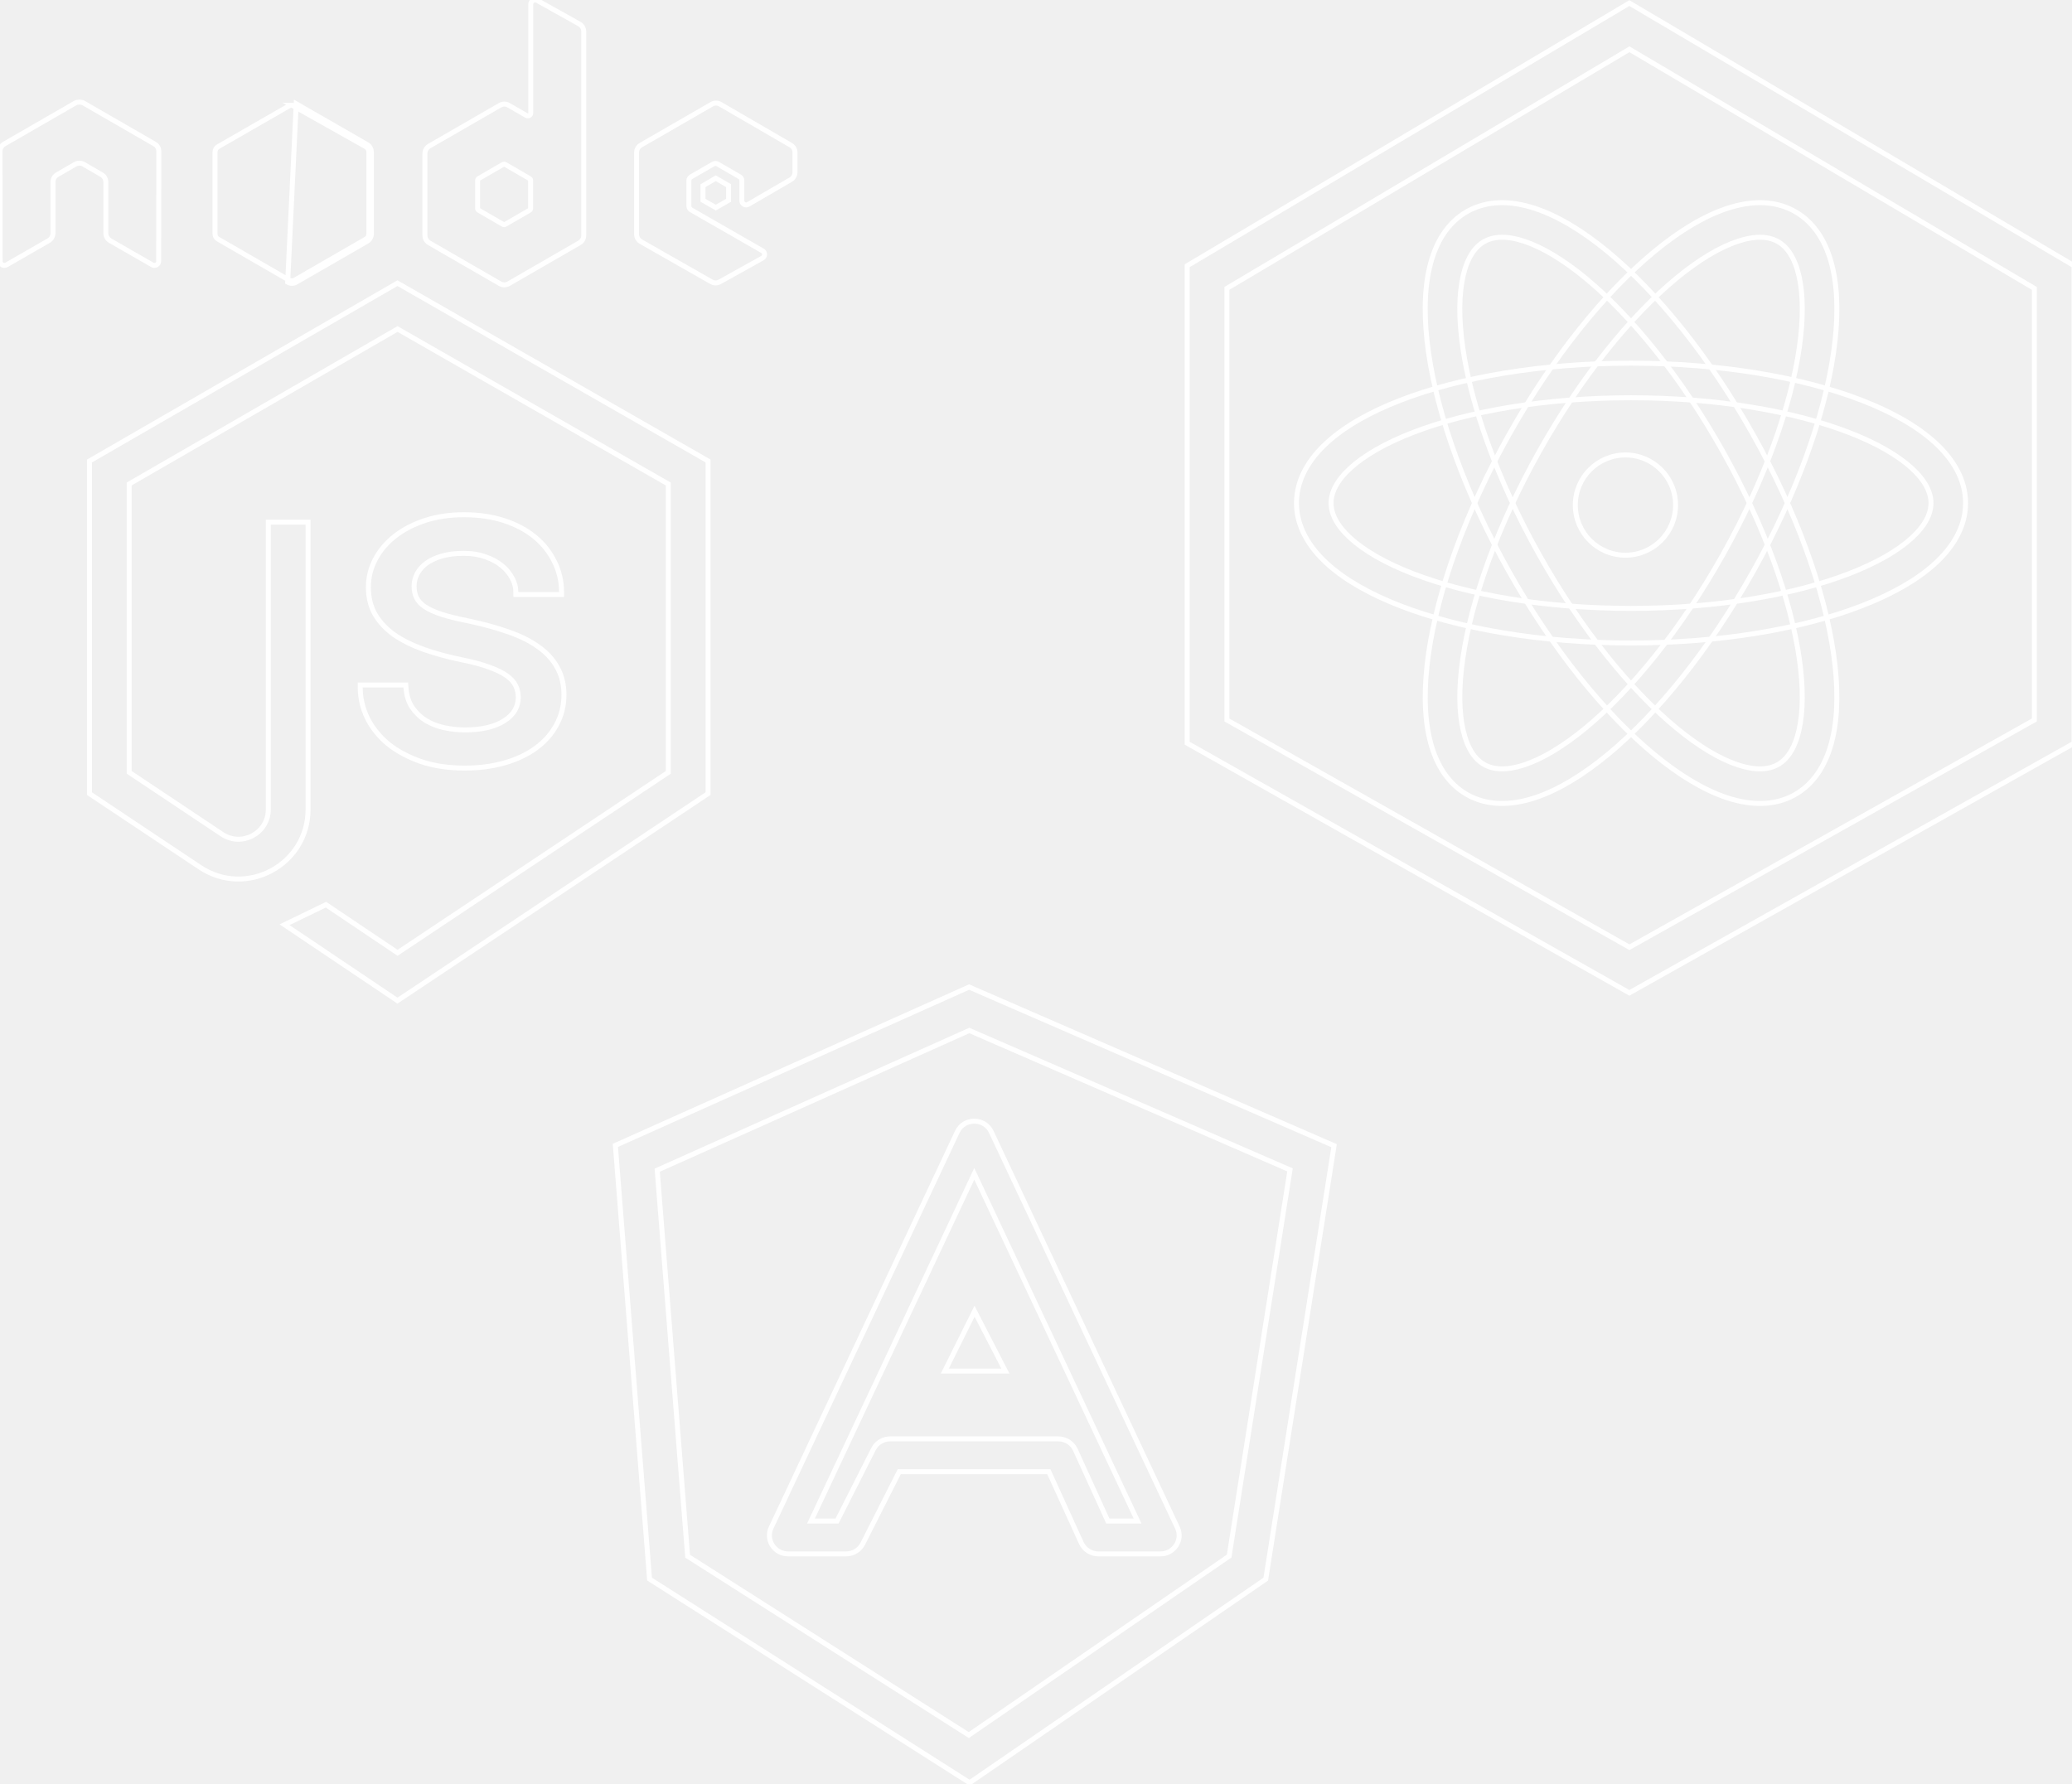
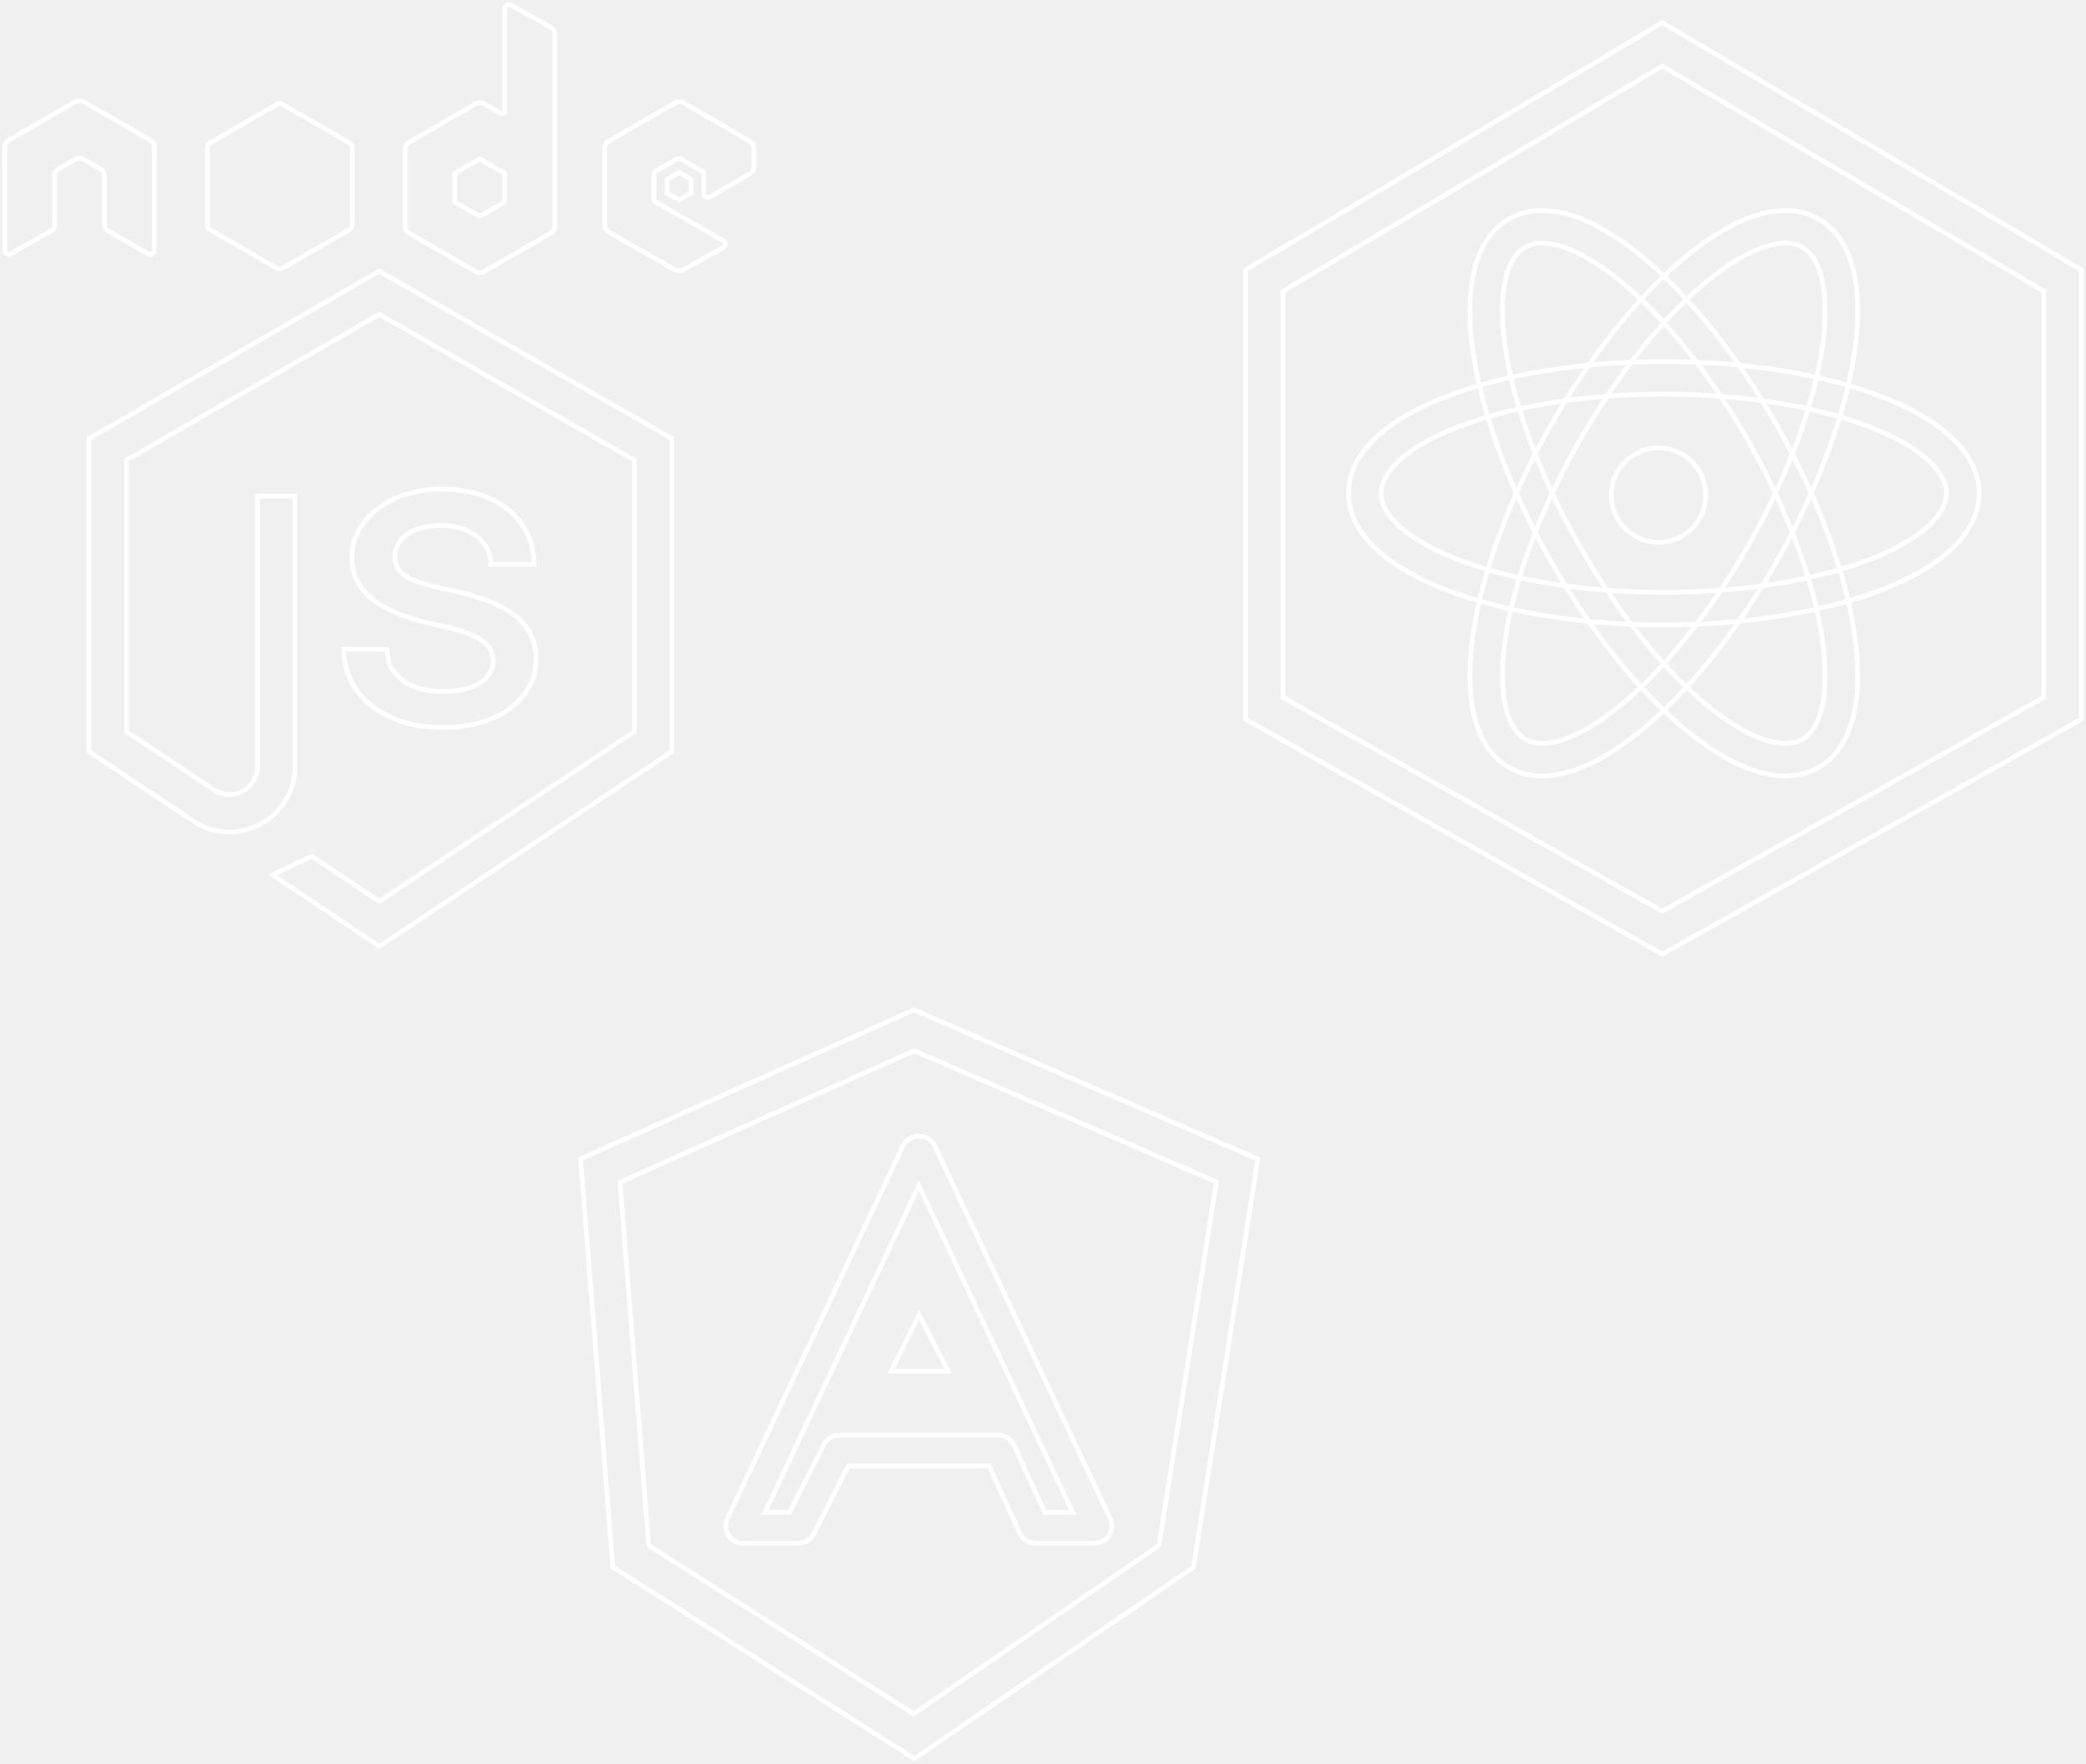
- <svg xmlns="http://www.w3.org/2000/svg" width="417" height="359" fill="none">
-   <rect id="backgroundrect" width="100%" height="100%" x="0" y="0" fill="none" stroke="none" class="" style="" />
-   <g class="currentLayer" style="">
-     <path d="M134.5,155.474 L80.009,191.801 L65.604,182.114 L57.268,186.149 L79.99,201.428 L142.5,159.755 V92.796 L79.991,57 L18,92.805 V159.755 L40.234,174.578 C49.538,180.78 62,174.111 62,162.929 V105.114 H54 V162.929 C54,167.721 48.659,170.58 44.672,167.921 L26,155.474 V97.423 L80.009,66.229 L134.5,97.433 V155.474 z" stroke="white" id="svg_1" class="" />
-     <path d="M103.778,138.021 L103.778,138.021 L103.781,138.028 C104.126,138.721 104.305,139.519 104.305,140.431 C104.277,142.346 103.366,143.893 101.48,145.093 C99.581,146.301 96.954,146.931 93.554,146.931 C92.202,146.931 90.833,146.786 89.448,146.496 C88.084,146.21 86.838,145.725 85.708,145.043 C84.62,144.369 83.697,143.484 82.938,142.383 C82.229,141.311 81.807,139.974 81.694,138.35 L81.661,137.884 H81.195 H73 H72.5 V138.384 C72.5,140.512 72.976,142.561 73.923,144.528 L73.923,144.528 L73.925,144.534 C74.903,146.501 76.292,148.234 78.084,149.731 L78.084,149.731 L78.091,149.736 C79.914,151.204 82.122,152.388 84.706,153.295 L84.711,153.296 C87.312,154.179 90.262,154.615 93.554,154.615 C96.429,154.615 99.089,154.269 101.532,153.571 C103.97,152.874 106.078,151.886 107.846,150.598 C109.614,149.31 110.994,147.754 111.977,145.933 C112.994,144.102 113.5,142.072 113.5,139.855 C113.5,137.792 113.056,135.953 112.153,134.354 C111.285,132.766 110.021,131.39 108.374,130.224 C106.732,129.031 104.723,128.031 102.357,127.217 C99.999,126.377 97.335,125.644 94.366,125.016 L94.366,125.016 L94.36,125.015 C92.127,124.572 90.287,124.116 88.836,123.649 C87.418,123.183 86.298,122.666 85.463,122.107 C84.661,121.55 84.124,120.944 83.817,120.299 C83.499,119.633 83.334,118.862 83.334,117.974 C83.334,117.137 83.534,116.324 83.943,115.529 C84.348,114.742 84.945,114.041 85.747,113.428 C86.577,112.817 87.612,112.321 88.866,111.948 C90.14,111.578 91.626,111.389 93.332,111.389 C94.969,111.389 96.416,111.62 97.682,112.073 L97.685,112.074 C98.998,112.533 100.097,113.131 100.989,113.861 C101.886,114.594 102.58,115.433 103.078,116.38 L103.078,116.38 L103.081,116.386 C103.576,117.298 103.818,118.227 103.818,119.178 V119.678 H104.318 H112.513 H113.013 V119.178 C113.013,116.995 112.539,114.958 111.588,113.074 C110.669,111.166 109.354,109.506 107.649,108.097 C105.939,106.685 103.874,105.587 101.461,104.799 C99.04,104.007 96.328,103.615 93.332,103.615 C90.541,103.615 87.963,103.993 85.604,104.753 L85.602,104.754 C83.282,105.512 81.265,106.547 79.56,107.864 C77.855,109.181 76.522,110.735 75.571,112.524 C74.616,114.292 74.139,116.2 74.139,118.242 C74.139,120.309 74.6,122.151 75.536,123.753 L75.536,123.753 L75.538,123.756 C76.464,125.309 77.756,126.666 79.4,127.83 L79.4,127.83 L79.409,127.836 C81.074,128.963 83.048,129.931 85.323,130.745 L85.325,130.745 C87.624,131.556 90.156,132.245 92.921,132.814 L92.925,132.814 C95.153,133.257 97,133.755 98.472,134.307 L98.472,134.307 L98.48,134.31 C99.96,134.835 101.124,135.411 101.99,136.028 C102.854,136.646 103.439,137.313 103.778,138.021 z" stroke="white" id="svg_2" class="" />
-     <path d="M107.675,0 C107.524,0 107.376,0.04 107.245,0.114 C107.116,0.19 107.008,0.299 106.933,0.429 C106.857,0.559 106.817,0.707 106.817,0.858 V22.725 C106.817,22.94 106.717,23.132 106.531,23.24 C106.44,23.293 106.336,23.321 106.231,23.321 C106.125,23.321 106.022,23.293 105.931,23.24 L102.357,21.182 C102.096,21.031 101.8,20.952 101.499,20.952 C101.198,20.952 100.902,21.031 100.641,21.182 L86.374,29.414 C85.841,29.722 85.517,30.314 85.517,30.929 V47.394 C85.517,48.009 85.841,48.573 86.374,48.881 L100.641,57.113 C100.902,57.265 101.198,57.344 101.499,57.344 C101.8,57.344 102.096,57.265 102.357,57.113 L116.624,48.881 C116.885,48.73 117.102,48.514 117.252,48.253 C117.403,47.992 117.482,47.696 117.481,47.394 V6.346 C117.481,6.038 117.399,5.735 117.243,5.469 C117.087,5.203 116.864,4.982 116.595,4.831 L108.103,0.086 C107.97,0.011 107.822,-0.002 107.675,0 V0 zM15.897,20.553 C15.625,20.564 15.369,20.611 15.125,20.753 L0.858,28.985 C0.596,29.136 0.379,29.352 0.229,29.613 C0.078,29.874 -0.001,30.17 0,30.472 L0.029,52.569 C0.029,52.876 0.187,53.162 0.457,53.312 C0.587,53.39 0.735,53.431 0.886,53.431 C1.037,53.431 1.186,53.39 1.315,53.312 L9.778,48.452 C10.314,48.134 10.664,47.58 10.664,46.966 V36.646 C10.664,36.031 10.988,35.466 11.522,35.16 L15.124,33.073 C15.385,32.922 15.681,32.843 15.982,32.844 C16.276,32.844 16.578,32.918 16.84,33.073 L20.443,35.16 C20.704,35.31 20.921,35.526 21.072,35.787 C21.223,36.049 21.302,36.345 21.301,36.646 V46.965 C21.301,47.58 21.654,48.137 22.187,48.452 L30.65,53.312 C30.779,53.39 30.927,53.431 31.079,53.431 C31.23,53.431 31.378,53.39 31.508,53.312 C31.638,53.236 31.746,53.128 31.822,52.997 C31.897,52.867 31.937,52.719 31.937,52.568 L31.964,30.472 C31.966,30.17 31.888,29.874 31.737,29.613 C31.586,29.351 31.369,29.135 31.107,28.985 L16.84,20.753 C16.599,20.611 16.342,20.564 16.068,20.553 H15.897 zM144.1,20.753 C143.802,20.753 143.51,20.828 143.242,20.982 L128.975,29.214 C128.714,29.365 128.497,29.581 128.346,29.842 C128.196,30.103 128.117,30.399 128.117,30.701 V47.166 C128.117,47.785 128.466,48.346 129.003,48.652 L143.156,56.713 C143.679,57.011 144.317,57.034 144.843,56.741 L153.421,51.968 C153.693,51.817 153.877,51.535 153.878,51.225 C153.879,51.074 153.84,50.925 153.765,50.795 C153.69,50.664 153.581,50.556 153.449,50.481 L139.096,42.249 C138.828,42.095 138.639,41.785 138.639,41.477 V36.332 C138.639,36.024 138.83,35.742 139.096,35.588 L143.557,33.016 C143.687,32.94 143.835,32.9 143.985,32.9 C144.136,32.9 144.284,32.94 144.414,33.016 L148.874,35.588 C149.005,35.664 149.113,35.772 149.189,35.902 C149.264,36.033 149.304,36.181 149.303,36.331 V40.391 C149.303,40.541 149.342,40.689 149.418,40.82 C149.493,40.95 149.601,41.058 149.732,41.134 C150,41.288 150.323,41.288 150.59,41.134 L159.139,36.161 C159.4,36.01 159.616,35.793 159.767,35.532 C159.917,35.271 159.997,34.975 159.997,34.674 V30.701 C159.997,30.087 159.671,29.523 159.139,29.214 L144.958,20.982 C144.697,20.831 144.401,20.752 144.1,20.753 V20.753 zM101.441,33.045 C101.516,33.045 101.604,33.063 101.67,33.101 L106.56,35.931 C106.692,36.008 106.788,36.15 106.788,36.303 V41.963 C106.788,42.116 106.693,42.258 106.56,42.335 L101.67,45.164 C101.605,45.202 101.531,45.221 101.456,45.221 C101.381,45.221 101.307,45.202 101.242,45.164 L96.353,42.335 C96.219,42.257 96.124,42.116 96.124,41.963 V36.303 C96.124,36.149 96.22,36.009 96.353,35.931 L101.242,33.102 C101.302,33.064 101.371,33.045 101.442,33.045 V33.045 H101.441 z" stroke="white" id="svg_3" class="" />
-     <path d="M58.756,21.168 L58.755,21.168 C58.543,21.168 58.335,21.222 58.147,21.33 L58.147,21.33 L43.88,29.534 C43.88,29.534 43.88,29.534 43.88,29.534 C43.51,29.747 43.272,30.17 43.272,30.616 V47.081 C43.272,47.518 43.502,47.916 43.881,48.135 L58.147,56.367 L58.148,56.367 C58.333,56.474 58.542,56.531 58.755,56.531 C58.968,56.531 59.177,56.474 59.362,56.367 L59.363,56.367 L73.63,48.134 L73.63,48.134 C73.815,48.028 73.969,47.874 74.075,47.69 C74.182,47.505 74.238,47.295 74.237,47.082 L74.237,47.081 L74.237,30.616 C74.237,30.169 74,29.747 73.631,29.534 L58.756,21.168 zM58.756,21.168 C58.969,21.168 59.178,21.223 59.363,21.33 L59.364,21.33 L73.63,29.534 L58.756,21.168 zM73.88,29.101 L59.613,20.897 L57.897,56.8 C58.158,56.951 58.454,57.031 58.755,57.031 C59.056,57.031 59.352,56.951 59.613,56.8 L73.88,48.567 C74.141,48.417 74.358,48.2 74.508,47.939 C74.659,47.678 74.738,47.382 74.737,47.081 V30.616 C74.737,30 74.413,29.408 73.88,29.101 zM141.484,40.319 V37.378 L144.057,35.877 L146.631,37.378 V40.318 L144.057,41.793 L141.484,40.319 z" stroke="white" id="svg_4" class="" />
-     <path fill-rule="evenodd" clip-rule="evenodd" d="M195.032,198.692 L268.488,230.63 L254.739,317.886 L195.141,358.86 L130.724,317.867 L123.846,230.566 L195.032,198.692 zM195.079,207.436 L132.265,235.562 L138.386,313.261 L194.97,349.269 L247.372,313.242 L259.622,235.498 L195.079,207.436 z" stroke="white" id="svg_5" class="" />
-     <path fill-rule="evenodd" clip-rule="evenodd" d="M196.079,236.289 L163.214,306.185 H168.458 L175.793,291.7 C176.432,290.439 177.737,289.642 179.165,289.642 H212.98 C214.464,289.642 215.809,290.501 216.418,291.837 L222.957,306.185 H228.943 L196.079,236.289 zM192.659,227.847 C194.01,224.974 198.147,224.974 199.498,227.847 L236.956,307.513 C238.116,309.98 236.291,312.803 233.537,312.803 H221.061 C219.578,312.803 218.232,311.944 217.623,310.608 L211.084,296.259 H180.977 L173.642,310.745 C173.003,312.006 171.698,312.803 170.27,312.803 H158.62 C155.865,312.803 154.041,309.98 155.201,307.513 L192.659,227.847 zM196.133,263.954 L190.147,275.994 H202.34 L196.133,263.954 z" stroke="white" id="svg_6" class="" />
-     <path fill-rule="evenodd" clip-rule="evenodd" d="M327.917,0.621 L417.423,53.487 V149.611 L327.917,199.86 L238.923,149.605 V53.494 L327.917,0.621 zM327.929,9.919 L246.923,58.046 V144.935 L327.929,190.679 L409.423,144.928 V58.053 L327.929,9.919 z" stroke="white" id="svg_7" class="" />
-     <path fill-rule="evenodd" clip-rule="evenodd" d="M362.123,69.942 C360.44,81.681 355.219,96.544 346.747,111.643 C338.275,126.743 328.311,138.945 319.169,146.499 C314.589,150.284 310.361,152.781 306.757,153.971 C303.156,155.16 300.547,154.941 298.719,153.915 C296.89,152.889 295.343,150.777 294.482,147.084 C293.62,143.388 293.547,138.478 294.391,132.596 C296.074,120.857 301.295,105.994 309.767,90.895 C318.239,75.796 328.203,63.593 337.345,56.039 C341.925,52.254 346.153,49.757 349.757,48.567 C353.358,47.378 355.967,47.597 357.795,48.623 C359.624,49.649 361.171,51.762 362.032,55.455 C362.894,59.15 362.967,64.06 362.123,69.942 zM368.813,53.873 C367.686,49.041 365.318,44.86 361.202,42.55 C357.087,40.241 352.285,40.399 347.573,41.955 C342.864,43.511 337.878,46.566 332.909,50.672 C322.953,58.899 312.477,71.835 303.695,87.488 C294.912,103.141 289.331,118.823 287.498,131.608 C286.583,137.989 286.574,143.836 287.701,148.665 C288.828,153.498 291.196,157.678 295.311,159.988 C299.427,162.297 304.229,162.139 308.941,160.583 C313.65,159.027 318.636,155.972 323.605,151.866 C333.561,143.639 344.037,130.703 352.819,115.05 C361.602,99.397 367.183,83.716 369.016,70.93 C369.931,64.549 369.94,58.702 368.813,53.873 z" stroke="white" id="svg_8" class="" />
-     <path fill-rule="evenodd" clip-rule="evenodd" d="M294.387,69.942 C296.07,81.681 301.291,96.544 309.763,111.643 C318.235,126.743 328.199,138.945 337.341,146.499 C341.921,150.284 346.149,152.781 349.753,153.971 C353.354,155.16 355.963,154.941 357.792,153.915 C359.62,152.889 361.167,150.777 362.028,147.084 C362.891,143.388 362.963,138.478 362.12,132.596 C360.436,120.857 355.215,105.994 346.743,90.895 C338.271,75.796 328.307,63.593 319.165,56.039 C314.585,52.254 310.357,49.757 306.753,48.567 C303.152,47.378 300.543,47.597 298.715,48.623 C296.886,49.649 295.339,51.762 294.478,55.455 C293.616,59.15 293.543,64.06 294.387,69.942 zM287.697,53.873 C288.824,49.041 291.192,44.86 295.308,42.55 C299.423,40.241 304.226,40.399 308.937,41.955 C313.646,43.511 318.632,46.566 323.601,50.672 C333.557,58.899 344.033,71.835 352.815,87.488 C361.598,103.141 367.179,118.823 369.012,131.608 C369.927,137.989 369.936,143.836 368.809,148.665 C367.682,153.498 365.314,157.678 361.199,159.988 C357.083,162.297 352.281,162.139 347.569,160.583 C342.86,159.027 337.874,155.972 332.906,151.866 C322.949,143.639 312.473,130.703 303.691,115.05 C294.908,99.397 289.327,83.716 287.494,70.93 C286.579,64.549 286.57,58.702 287.697,53.873 z" stroke="white" id="svg_9" class="" />
-     <path fill-rule="evenodd" clip-rule="evenodd" d="M284.361,115.475 C295.422,119.751 310.939,122.47 328.253,122.47 C345.567,122.47 361.084,119.751 372.145,115.475 C377.687,113.332 381.934,110.867 384.735,108.307 C387.534,105.748 388.62,103.365 388.62,101.269 C388.62,99.172 387.534,96.79 384.735,94.231 C381.934,91.671 377.687,89.205 372.145,87.063 C361.084,82.787 345.567,80.068 328.253,80.068 C310.939,80.068 295.422,82.787 284.361,87.063 C278.819,89.205 274.572,91.671 271.771,94.231 C268.972,96.79 267.886,99.172 267.886,101.269 C267.886,103.365 268.972,105.748 271.771,108.307 C274.572,110.867 278.819,113.332 284.361,115.475 zM267.073,113.446 C263.411,110.099 260.923,105.988 260.923,101.269 C260.923,96.55 263.411,92.439 267.073,89.091 C270.734,85.746 275.838,82.893 281.85,80.568 C293.897,75.911 310.304,73.105 328.253,73.105 C346.201,73.105 362.608,75.911 374.656,80.568 C380.668,82.892 385.772,85.746 389.432,89.091 C393.095,92.439 395.582,96.55 395.582,101.269 C395.582,105.988 393.095,110.099 389.432,113.446 C385.772,116.792 380.668,119.645 374.656,121.969 C362.608,126.627 346.201,129.433 328.253,129.433 C310.304,129.433 293.897,126.627 281.85,121.969 C275.838,119.645 270.734,116.792 267.073,113.446 z" stroke="white" id="svg_10" class="" />
-     <path d="M337.218,101.672 C337.218,107.245 332.7,111.763 327.127,111.763 C321.554,111.763 317.036,107.245 317.036,101.672 C317.036,96.1 321.554,91.582 327.127,91.582 C332.7,91.582 337.218,96.1 337.218,101.672 z" stroke="white" id="svg_11" class="" />
-   </g>
+ <svg xmlns="http://www.w3.org/2000/svg" width="446" height="377" viewBox="0 0 446 377" fill="none">
+   <path fill-rule="evenodd" clip-rule="evenodd" d="M195.404 215.904L268.944 247.828L255.179 335.045L195.514 376L131.025 335.026L124.139 247.764L195.404 215.904ZM195.452 224.644L132.567 252.758L138.695 330.422L195.343 366.414L247.804 330.403L260.068 252.694L195.452 224.644Z" stroke="white" />
+   <path fill-rule="evenodd" clip-rule="evenodd" d="M196.452 253.485L163.551 323.35H168.801L176.144 308.871C176.784 307.61 178.09 306.814 179.52 306.814H213.373C214.858 306.814 216.205 307.673 216.815 309.008L223.361 323.35H229.354L196.452 253.485ZM193.03 245.046C194.382 242.175 198.523 242.175 199.875 245.046L237.376 324.677C238.537 327.143 236.711 329.964 233.953 329.964H221.463C219.978 329.964 218.631 329.106 218.022 327.77L211.475 313.428H181.334L173.991 327.908C173.351 329.168 172.045 329.964 170.615 329.964H158.952C156.194 329.964 154.368 327.143 155.529 324.677L193.03 245.046ZM196.507 281.138L190.515 293.172H202.721L196.507 281.138Z" stroke="white" />
+   <path fill-rule="evenodd" clip-rule="evenodd" d="M355.393 4.85L445 57.692V153.774L355.393 204L266.299 153.767V57.699L355.393 4.85ZM355.405 14.144L274.308 62.249V149.099L355.405 194.823L436.991 149.093V62.256L355.405 14.144Z" stroke="white" />
+   <path fill-rule="evenodd" clip-rule="evenodd" d="M389.638 74.139C387.953 85.873 382.726 100.729 374.244 115.822C365.763 130.915 355.787 143.112 346.635 150.662C342.05 154.445 337.817 156.941 334.21 158.131C330.604 159.32 327.992 159.101 326.162 158.075C324.331 157.05 322.783 154.938 321.92 151.247C321.057 147.553 320.985 142.645 321.829 136.766C323.514 125.032 328.741 110.176 337.223 95.083C345.704 79.99 355.68 67.794 364.832 60.243C369.417 56.46 373.65 53.964 377.257 52.774C380.863 51.585 383.475 51.804 385.305 52.83C387.136 53.855 388.684 55.967 389.547 59.658C390.41 63.352 390.482 68.26 389.638 74.139ZM396.335 58.077C395.207 53.247 392.837 49.068 388.716 46.76C384.596 44.452 379.788 44.61 375.071 46.165C370.357 47.72 365.366 50.773 360.391 54.878C350.423 63.102 339.936 76.031 331.143 91.677C322.351 107.324 316.764 122.998 314.929 135.778C314.013 142.156 314.004 148 315.132 152.828C316.26 157.658 318.63 161.837 322.751 164.145C326.871 166.453 331.679 166.295 336.396 164.74C341.11 163.185 346.101 160.132 351.076 156.027C361.044 147.803 371.531 134.874 380.324 119.228C389.116 103.582 394.703 87.907 396.538 75.127C397.454 68.749 397.463 62.905 396.335 58.077Z" stroke="white" />
+   <path fill-rule="evenodd" clip-rule="evenodd" d="M321.825 74.139C323.51 85.873 328.737 100.729 337.219 115.822C345.7 130.915 355.676 143.112 364.828 150.662C369.413 154.445 373.646 156.941 377.253 158.131C380.859 159.32 383.471 159.101 385.301 158.075C387.132 157.05 388.68 154.938 389.543 151.247C390.406 147.553 390.478 142.645 389.634 136.766C387.949 125.032 382.722 110.176 374.24 95.083C365.759 79.99 355.783 67.794 346.631 60.243C342.046 56.46 337.813 53.964 334.206 52.774C330.601 51.585 327.988 51.804 326.158 52.83C324.327 53.855 322.779 55.967 321.916 59.658C321.053 63.352 320.981 68.26 321.825 74.139ZM315.128 58.077C316.256 53.247 318.626 49.068 322.747 46.76C326.867 44.452 331.675 44.61 336.392 46.165C341.106 47.72 346.097 50.773 351.072 54.878C361.04 63.102 371.527 76.031 380.32 91.677C389.112 107.324 394.699 122.998 396.534 135.778C397.45 142.156 397.459 148 396.331 152.828C395.203 157.658 392.833 161.837 388.712 164.145C384.592 166.453 379.784 166.295 375.067 164.74C370.353 163.185 365.362 160.132 360.387 156.027C350.419 147.803 339.932 134.874 331.139 119.228C322.347 103.582 316.76 87.907 314.925 75.127C314.009 68.749 314 62.905 315.128 58.077Z" stroke="white" />
+   <path fill-rule="evenodd" clip-rule="evenodd" d="M311.787 119.653C322.861 123.928 338.396 126.646 355.729 126.646C373.062 126.646 388.597 123.928 399.671 119.653C405.219 117.512 409.47 115.048 412.275 112.488C415.077 109.931 416.164 107.549 416.164 105.454C416.164 103.358 415.077 100.976 412.275 98.419C409.47 95.86 405.219 93.395 399.671 91.254C388.597 86.98 373.062 84.262 355.729 84.262C338.396 84.262 322.861 86.98 311.787 91.254C306.239 93.395 301.988 95.86 299.184 98.419C296.381 100.976 295.294 103.358 295.294 105.454C295.294 107.549 296.381 109.931 299.184 112.488C301.988 115.048 306.239 117.512 311.787 119.653ZM294.481 117.626C290.814 114.28 288.323 110.171 288.323 105.454C288.323 100.736 290.814 96.628 294.481 93.282C298.145 89.937 303.255 87.085 309.274 84.762C321.335 80.107 337.76 77.302 355.729 77.302C373.698 77.302 390.123 80.107 402.184 84.762C408.203 87.085 413.313 89.937 416.978 93.282C420.644 96.628 423.135 100.736 423.135 105.454C423.135 110.171 420.644 114.28 416.978 117.626C413.313 120.97 408.203 123.822 402.184 126.145C390.123 130.8 373.698 133.605 355.729 133.605C337.76 133.605 321.335 130.8 309.274 126.145C303.255 123.822 298.145 120.97 294.481 117.626Z" stroke="white" />
+   <path d="M364.705 105.856C364.705 111.426 360.182 115.942 354.602 115.942C349.023 115.942 344.5 111.426 344.5 105.856C344.5 100.285 349.023 95.769 354.602 95.769C360.182 95.769 364.705 100.285 364.705 105.856Z" stroke="white" />
+   <path d="M135.652 156.404L81.1 192.715L66.678 183.033L58.333 187.066L81.081 202.338L143.661 160.684V93.754L81.082 57.975L19.02 93.764V160.684L41.279 175.5C50.594 181.7 63.07 175.033 63.07 163.856V106.067H55.061V163.856C55.061 168.646 49.714 171.504 45.722 168.847L27.029 156.404V98.38L81.099 67.199L135.652 98.39V156.404Z" stroke="white" />
+   <path d="M104.896 138.959L104.896 138.959L104.899 138.966C105.244 139.659 105.423 140.456 105.423 141.368C105.395 143.282 104.484 144.828 102.595 146.027C100.693 147.235 98.064 147.865 94.659 147.865C93.305 147.865 91.936 147.72 90.549 147.43C89.183 147.144 87.936 146.659 86.804 145.978C85.715 145.304 84.79 144.419 84.031 143.318C83.321 142.247 82.899 140.911 82.785 139.287L82.753 138.822H82.286H74.082H73.582V139.322C73.582 141.449 74.058 143.497 75.007 145.464L75.007 145.464L75.009 145.469C75.988 147.436 77.379 149.168 79.172 150.664L79.172 150.664L79.179 150.67C81.005 152.136 83.215 153.32 85.802 154.226L85.807 154.228C88.411 155.11 91.364 155.546 94.659 155.546C97.537 155.546 100.201 155.2 102.646 154.502C105.087 153.806 107.197 152.818 108.967 151.531C110.737 150.243 112.118 148.689 113.102 146.868C114.121 145.037 114.627 143.008 114.627 140.792C114.627 138.73 114.183 136.892 113.278 135.293C112.41 133.705 111.144 132.331 109.496 131.165C107.852 129.973 105.841 128.973 103.472 128.16C101.112 127.32 98.445 126.587 95.472 125.96L95.472 125.96L95.466 125.959C93.231 125.516 91.389 125.06 89.935 124.593C88.516 124.127 87.395 123.611 86.559 123.052C85.756 122.495 85.219 121.889 84.91 121.245C84.593 120.579 84.427 119.809 84.427 118.921C84.427 118.085 84.628 117.272 85.037 116.478C85.442 115.691 86.04 114.99 86.844 114.377C87.674 113.766 88.711 113.271 89.966 112.898C91.241 112.528 92.729 112.339 94.437 112.339C96.076 112.339 97.525 112.57 98.793 113.023L98.796 113.024C100.111 113.483 101.21 114.081 102.104 114.81C103.001 115.543 103.696 116.382 104.195 117.328L104.195 117.328L104.198 117.334C104.693 118.246 104.935 119.174 104.935 120.124V120.624H105.435H113.64H114.14V120.124C114.14 117.942 113.665 115.906 112.713 114.023C111.793 112.115 110.476 110.456 108.769 109.048C107.058 107.636 104.99 106.54 102.575 105.751C100.151 104.96 97.437 104.568 94.437 104.568C91.643 104.568 89.063 104.946 86.701 105.706L86.699 105.707C84.376 106.464 82.358 107.499 80.651 108.815C78.943 110.132 77.609 111.684 76.657 113.473C75.701 115.24 75.223 117.148 75.223 119.189C75.223 121.255 75.684 123.096 76.622 124.697L76.622 124.697L76.624 124.701C77.551 126.253 78.844 127.609 80.49 128.773L80.49 128.773L80.499 128.779C82.166 129.905 84.142 130.873 86.42 131.686L86.422 131.687C88.723 132.497 91.258 133.186 94.026 133.754L94.03 133.755C96.26 134.197 98.109 134.695 99.584 135.247L99.584 135.247L99.592 135.25C101.073 135.775 102.239 136.35 103.105 136.968C103.971 137.585 104.557 138.251 104.896 138.959Z" stroke="white" />
+   <path d="M108.796 1C108.645 1 108.497 1.04 108.366 1.114C108.236 1.19 108.128 1.299 108.053 1.429C107.978 1.559 107.938 1.707 107.937 1.857V23.715C107.937 23.93 107.837 24.122 107.651 24.229C107.56 24.282 107.456 24.31 107.351 24.31C107.245 24.31 107.141 24.282 107.05 24.229L103.472 22.172C103.211 22.022 102.915 21.942 102.613 21.942C102.312 21.942 102.016 22.022 101.755 22.172L87.472 30.401C86.938 30.709 86.613 31.3 86.613 31.916V48.373C86.613 48.988 86.938 49.551 87.472 49.859L101.755 58.088C102.015 58.239 102.312 58.319 102.613 58.319C102.915 58.319 103.211 58.239 103.472 58.088L117.755 49.859C118.017 49.709 118.234 49.492 118.384 49.231C118.535 48.97 118.614 48.674 118.614 48.373V7.343C118.614 7.035 118.531 6.732 118.375 6.466C118.219 6.2 117.996 5.98 117.727 5.829L109.225 1.086C109.092 1.011 108.944 0.998 108.796 1V1ZM16.915 21.544C16.642 21.555 16.386 21.602 16.142 21.744L1.859 29.973C1.597 30.122 1.38 30.339 1.229 30.6C1.078 30.861 0.999 31.157 1 31.458L1.029 53.545C1.029 53.852 1.187 54.138 1.458 54.288C1.588 54.366 1.736 54.407 1.887 54.407C2.039 54.407 2.187 54.366 2.317 54.288L10.789 49.431C11.326 49.112 11.676 48.559 11.676 47.945V37.63C11.676 37.014 12.001 36.45 12.535 36.144L16.142 34.058C16.402 33.907 16.699 33.828 17 33.83C17.295 33.83 17.597 33.903 17.859 34.058L21.466 36.144C21.728 36.294 21.945 36.51 22.096 36.772C22.247 37.032 22.326 37.329 22.325 37.63V47.944C22.325 48.558 22.679 49.116 23.212 49.43L31.684 54.288C31.814 54.366 31.962 54.407 32.114 54.407C32.265 54.407 32.413 54.366 32.543 54.288C32.674 54.212 32.782 54.104 32.857 53.974C32.933 53.843 32.973 53.695 32.973 53.545L33.001 31.458C33.002 31.157 32.924 30.86 32.773 30.599C32.622 30.338 32.404 30.122 32.142 29.973L17.859 21.744C17.617 21.602 17.36 21.555 17.086 21.544H16.915ZM145.262 21.744C144.964 21.744 144.671 21.819 144.404 21.972L130.121 30.201C129.859 30.351 129.642 30.568 129.491 30.829C129.34 31.09 129.261 31.386 129.262 31.687V48.145C129.262 48.764 129.611 49.324 130.149 49.63L144.318 57.688C144.841 57.986 145.48 58.008 146.007 57.716L154.594 52.944C154.866 52.794 155.05 52.512 155.051 52.202C155.053 52.051 155.014 51.903 154.938 51.772C154.863 51.641 154.754 51.533 154.622 51.459L140.253 43.23C139.984 43.077 139.795 42.766 139.795 42.458V37.316C139.795 37.008 139.986 36.726 140.253 36.573L144.718 34.001C144.849 33.925 144.997 33.886 145.148 33.886C145.299 33.886 145.447 33.925 145.577 34.001L150.042 36.573C150.173 36.648 150.281 36.756 150.357 36.886C150.432 37.017 150.472 37.165 150.472 37.315V41.373C150.471 41.523 150.511 41.671 150.586 41.801C150.662 41.932 150.77 42.04 150.901 42.115C151.169 42.27 151.493 42.27 151.759 42.115L160.318 37.144C160.579 36.994 160.796 36.777 160.947 36.516C161.098 36.255 161.177 35.959 161.177 35.658V31.687C161.177 31.074 160.851 30.509 160.318 30.201L146.121 21.972C145.86 21.822 145.564 21.743 145.262 21.744V21.744ZM102.556 34.03C102.631 34.03 102.718 34.048 102.785 34.087L107.68 36.915C107.813 36.992 107.909 37.134 107.909 37.287V42.944C107.909 43.098 107.813 43.239 107.68 43.316L102.785 46.144C102.72 46.181 102.646 46.201 102.57 46.201C102.495 46.201 102.421 46.181 102.356 46.144L97.461 43.316C97.328 43.239 97.232 43.098 97.232 42.944V37.287C97.232 37.133 97.328 36.993 97.461 36.915L102.356 34.087C102.416 34.05 102.485 34.03 102.556 34.03V34.03H102.556Z" stroke="white" />
+   <path d="M59.212 22.321L59.212 22.32C59.401 22.212 59.609 22.158 59.821 22.158V21.658L59.822 22.158C60.036 22.158 60.246 22.214 60.43 22.32L60.431 22.321L74.714 30.521C75.084 30.734 75.322 31.155 75.322 31.602L75.322 48.059L75.322 48.06C75.322 48.273 75.266 48.483 75.159 48.667C75.053 48.852 74.899 49.005 74.714 49.112L74.714 49.112L60.431 57.341L60.429 57.341C60.245 57.448 60.035 57.505 59.821 57.505C59.608 57.505 59.398 57.448 59.214 57.341L59.212 57.341L44.929 49.112C44.55 48.893 44.321 48.496 44.321 48.059V31.602C44.321 31.156 44.558 30.734 44.929 30.521L59.212 22.321ZM142.643 41.3V38.361L145.22 36.86L147.796 38.361V41.299L145.219 42.773L142.643 41.3Z" stroke="white" />
</svg>
